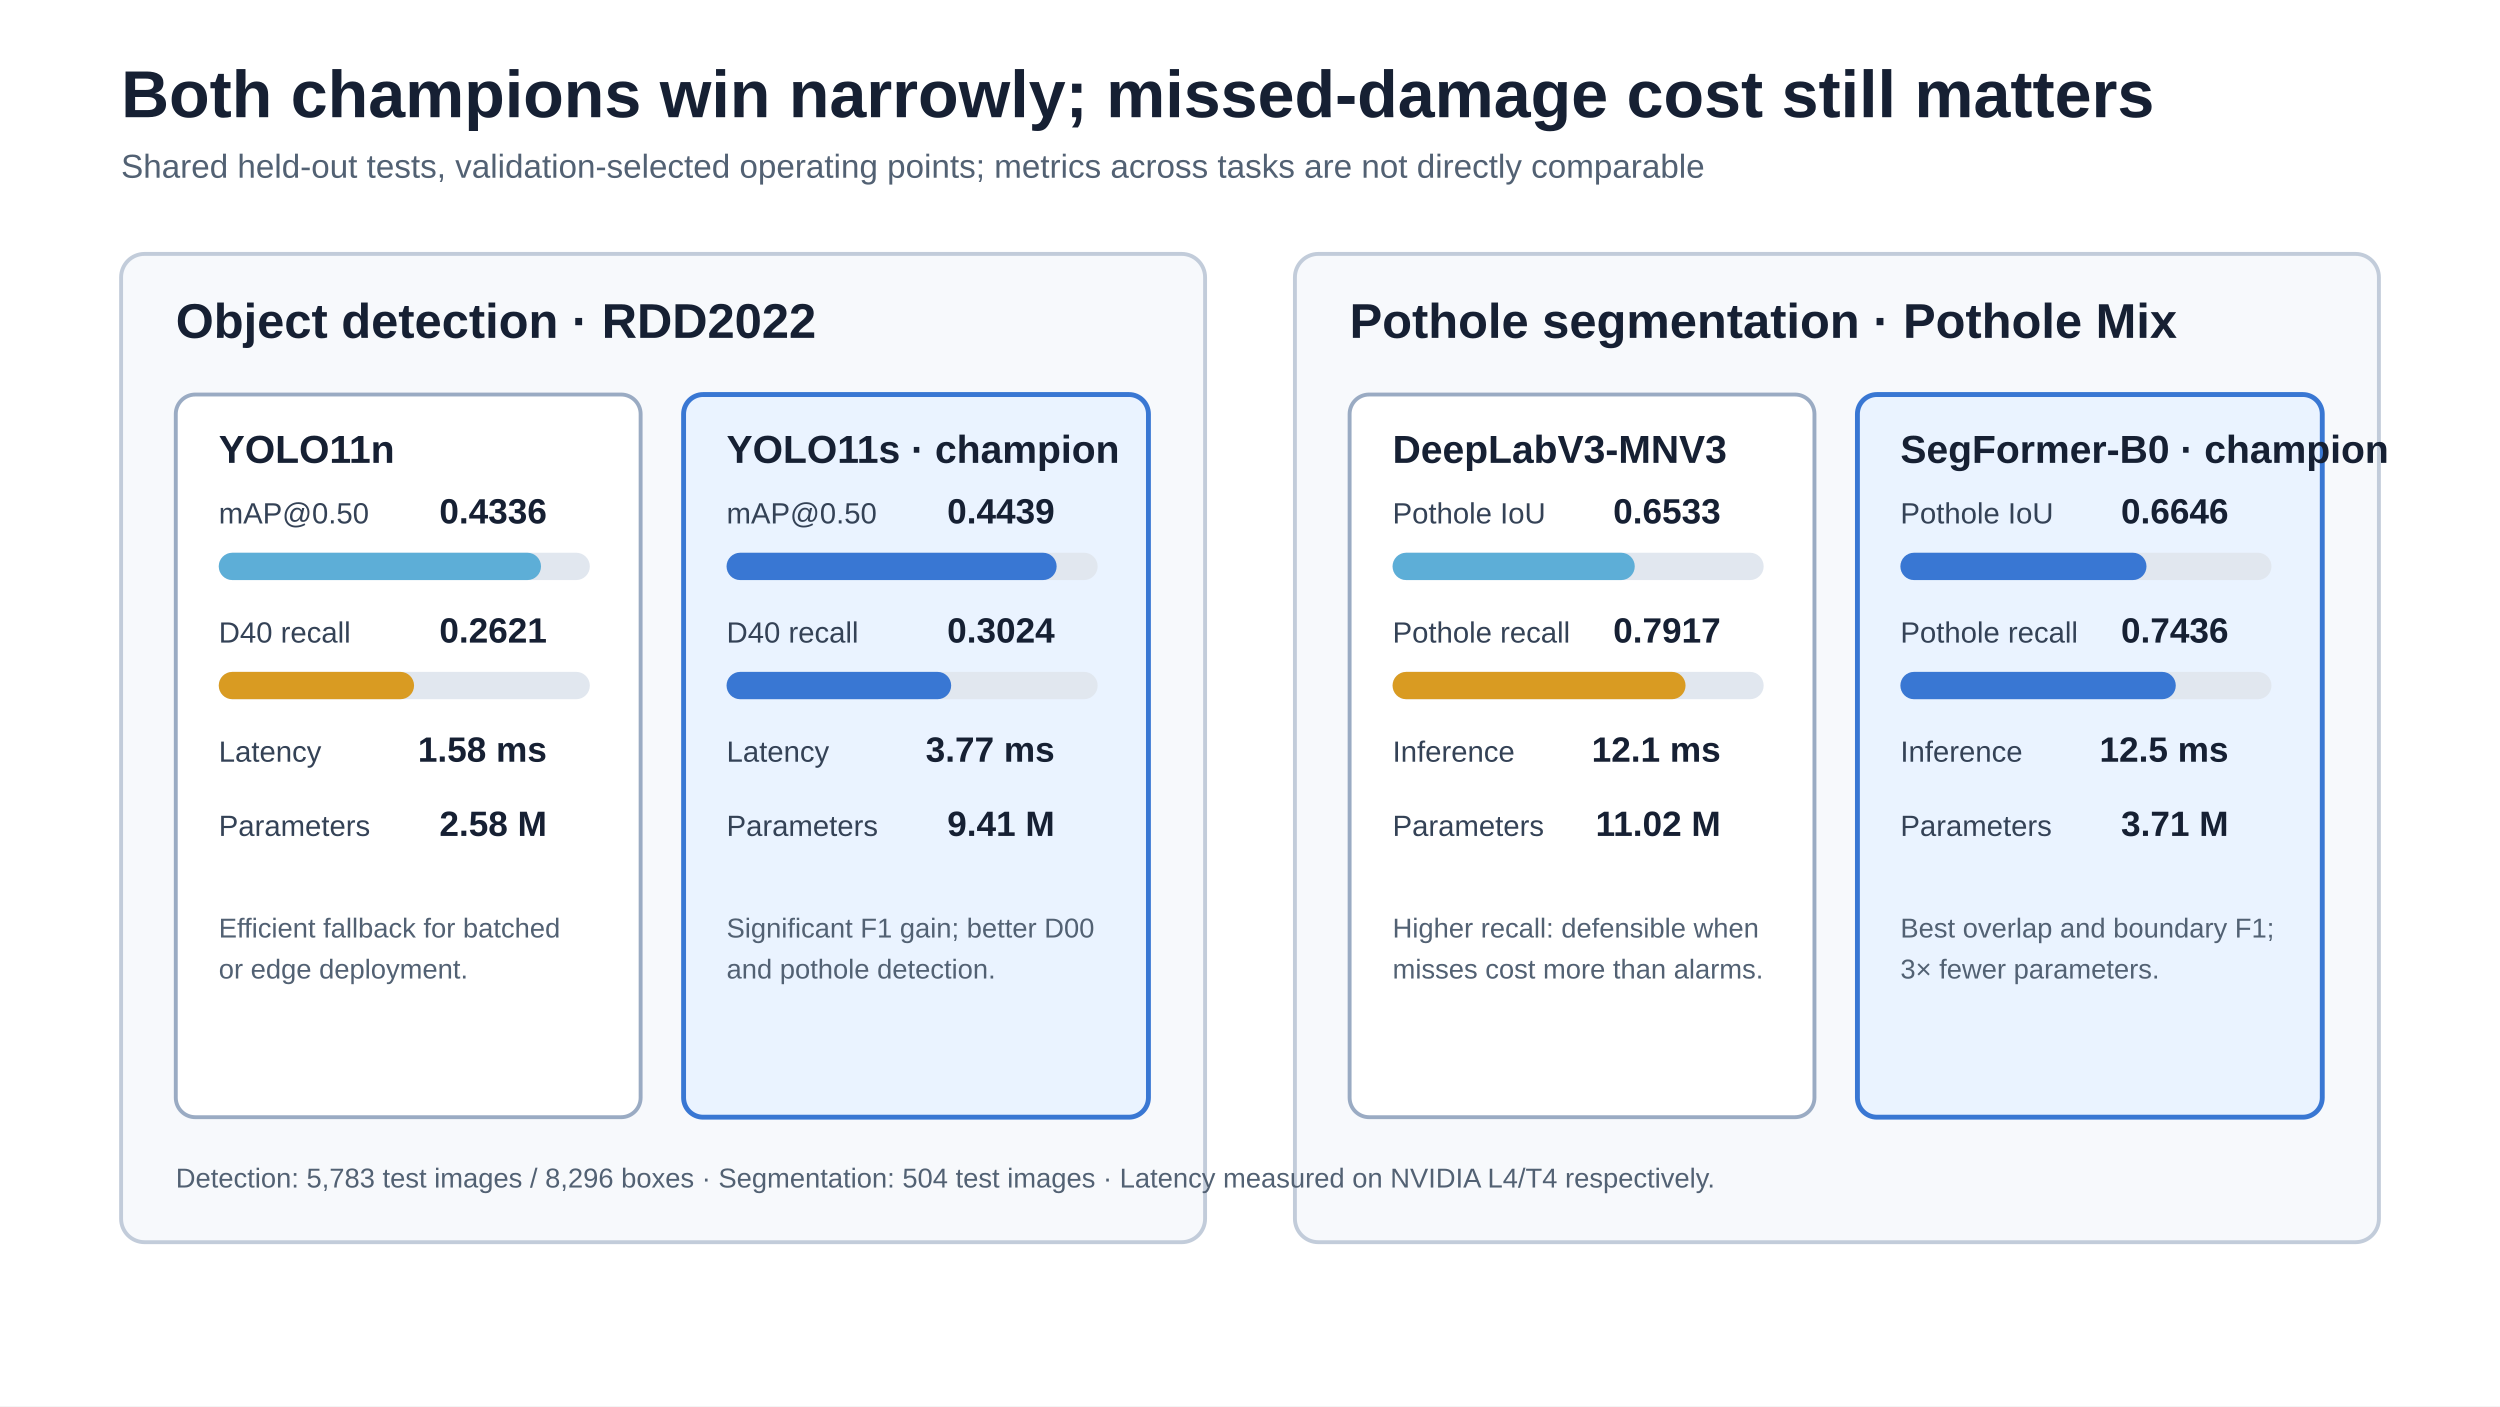
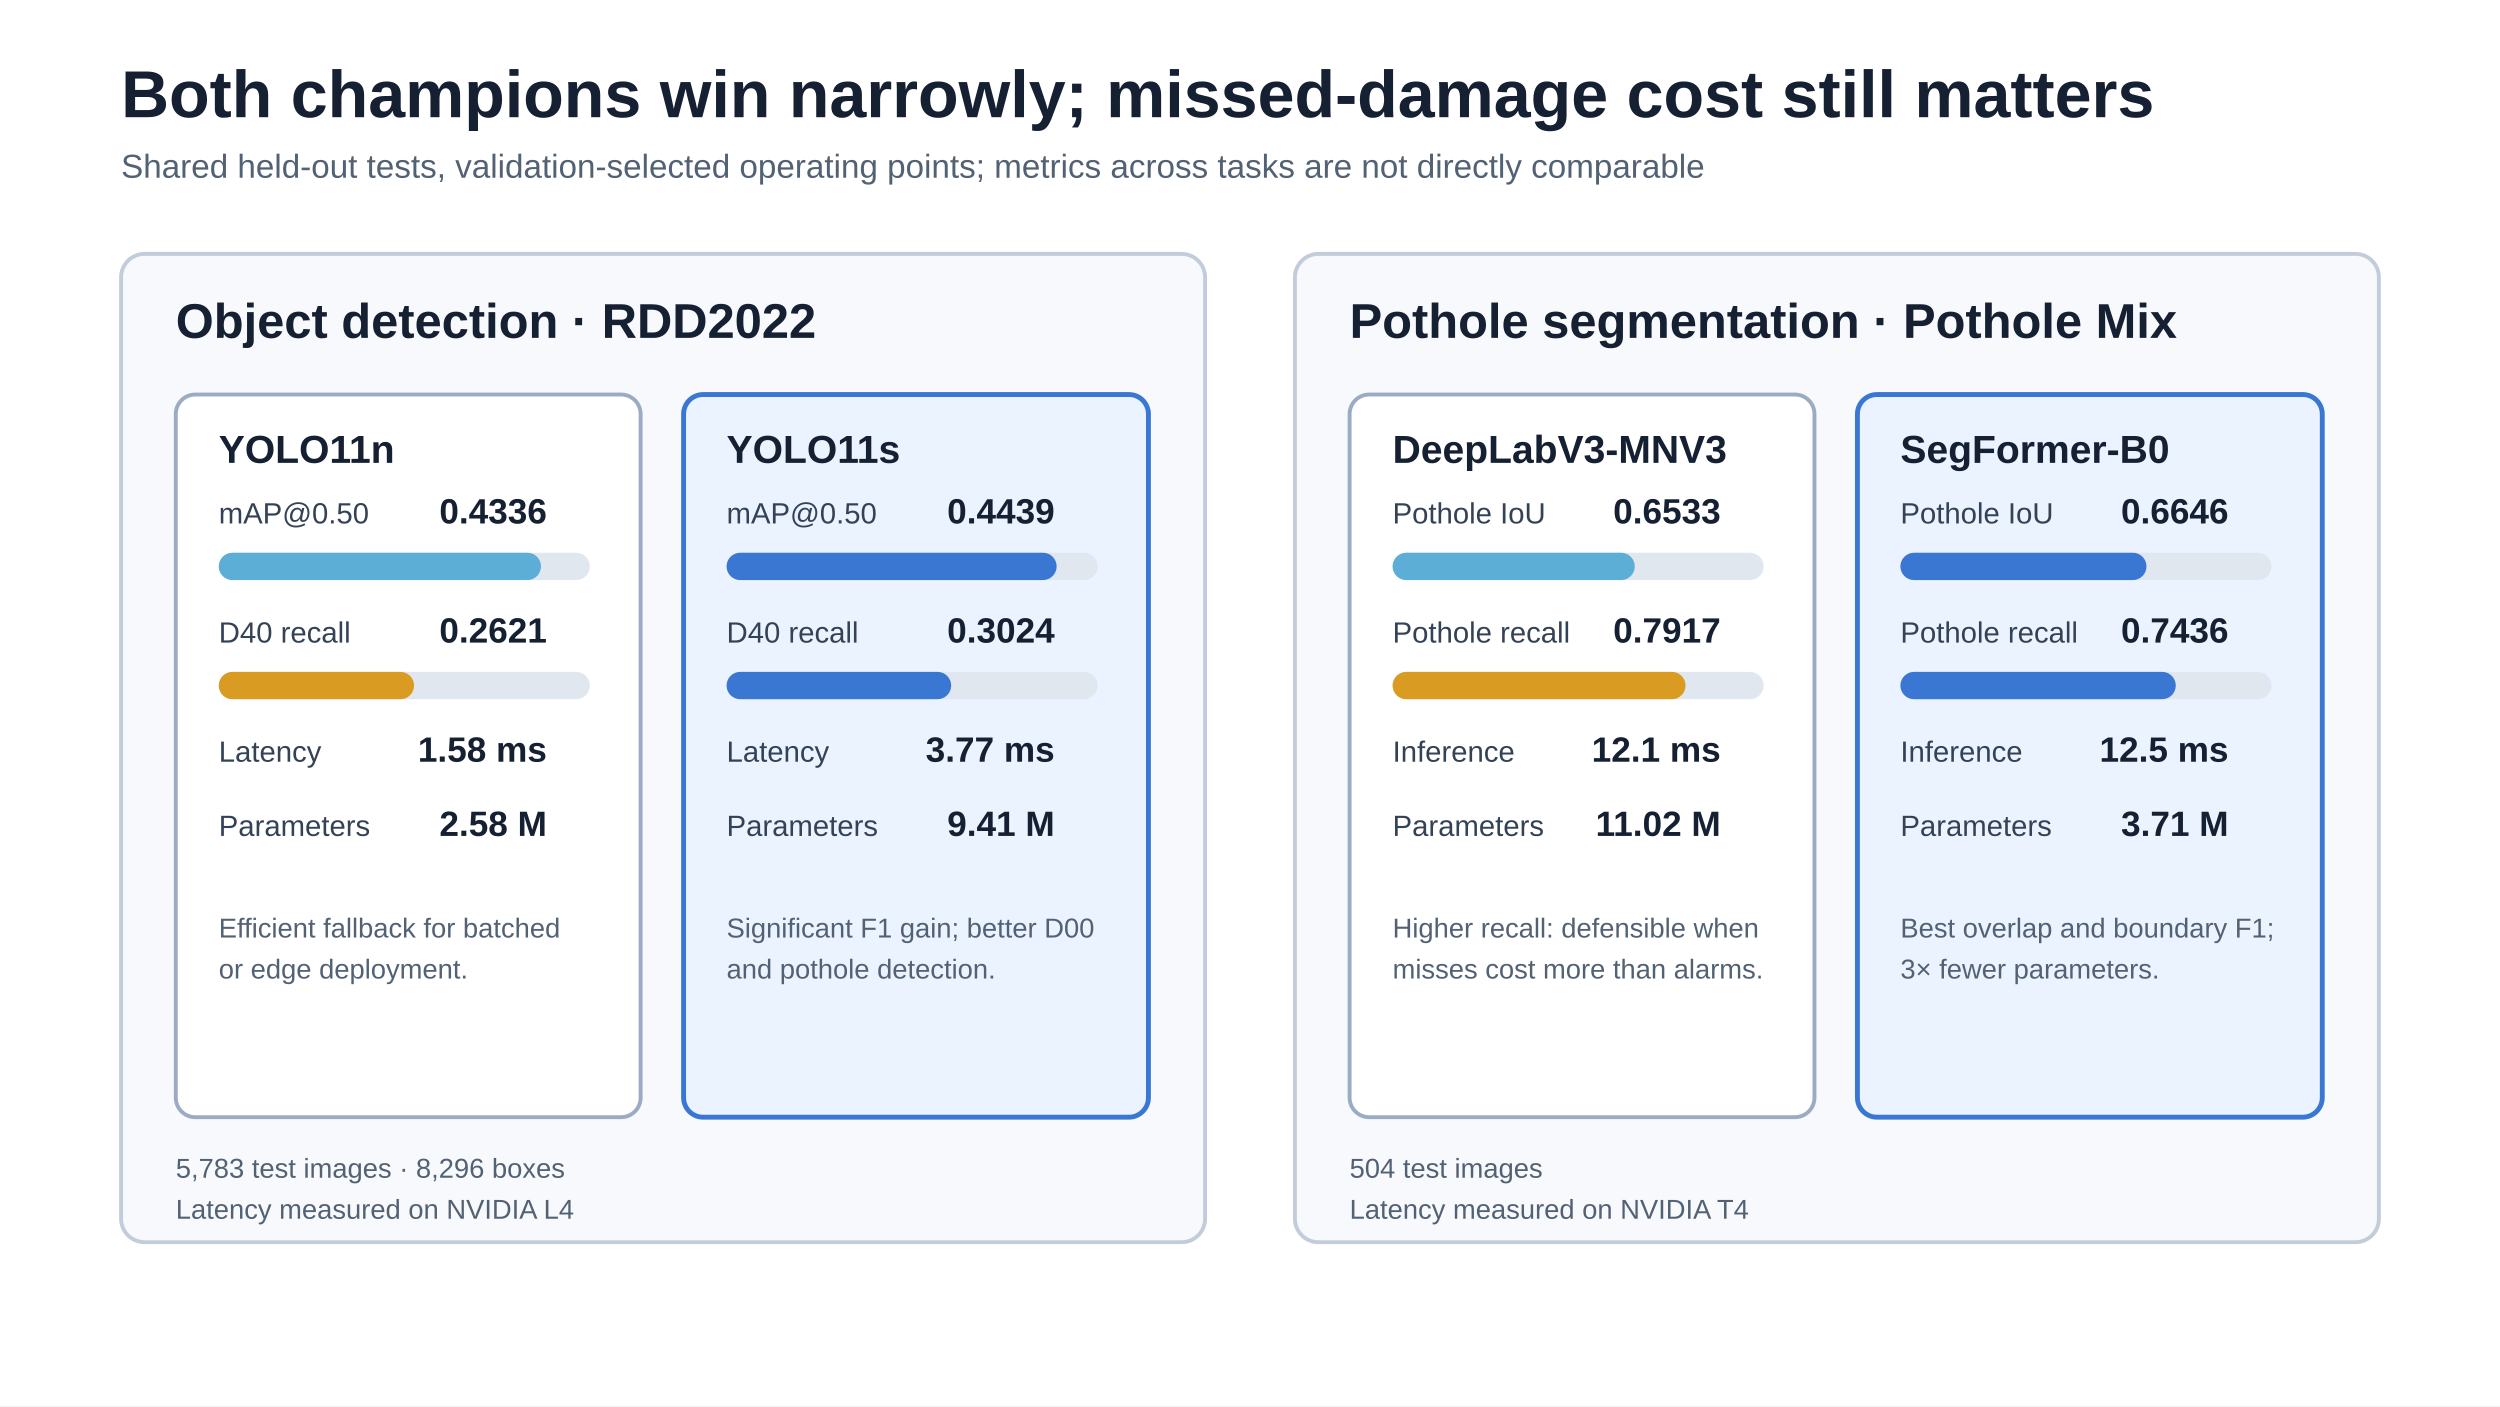
<svg xmlns="http://www.w3.org/2000/svg" width="1280" height="720" viewBox="0 0 1280 720" role="img" aria-labelledby="title desc">
  <style>
    .title{font:700 34px Arial,sans-serif;fill:#162033}.sub{font:400 17px Arial,sans-serif;fill:#526173}
    .ph{font:700 25px Arial,sans-serif;fill:#162033}.mh{font:700 20px Arial,sans-serif;fill:#162033}
    .metric{font:400 15px Arial,sans-serif;fill:#344256}.value{font:700 18px Arial,sans-serif;fill:#162033}
    .note{font:400 14px Arial,sans-serif;fill:#526173}.panel{fill:#f7f9fc;stroke:#c2ccda;stroke-width:2}
    .champ{fill:#eaf3ff;stroke:#3977d3;stroke-width:2.5}.alt{fill:#ffffff;stroke:#9aabc3;stroke-width:2}
    .barbg{fill:#e1e7ef}.blue{fill:#3977d3}.cyan{fill:#5daed7}.gold{fill:#d99b22}
  </style>
  <rect width="1280" height="720" fill="#fff" />
  <text x="62" y="60" class="title">Both champions win narrowly; missed-damage cost still matters</text>
  <text x="62" y="91" class="sub">Shared held-out tests, validation-selected operating points; metrics across tasks are not directly comparable</text>
  <rect x="62" y="130" width="555" height="506" rx="12" class="panel" />
  <text x="90" y="173" class="ph">Object detection · RDD2022</text>
  <rect x="90" y="202" width="238" height="370" rx="10" class="alt" />
  <text x="112" y="237" class="mh">YOLO11n</text>
  <text x="112" y="268" class="metric">mAP@0.50</text>
  <text x="280" y="268" text-anchor="end" class="value">0.4336</text>
  <rect x="112" y="283" width="190" height="14" rx="7" class="barbg" />
  <rect x="112" y="283" width="165" height="14" rx="7" class="cyan" />
  <text x="112" y="329" class="metric">D40 recall</text>
  <text x="280" y="329" text-anchor="end" class="value">0.2621</text>
  <rect x="112" y="344" width="190" height="14" rx="7" class="barbg" />
  <rect x="112" y="344" width="100" height="14" rx="7" class="gold" />
  <text x="112" y="390" class="metric">Latency</text>
  <text x="280" y="390" text-anchor="end" class="value">1.58 ms</text>
  <text x="112" y="428" class="metric">Parameters</text>
  <text x="280" y="428" text-anchor="end" class="value">2.58 M</text>
  <text x="112" y="480" class="note">Efficient fallback for batched</text>
  <text x="112" y="501" class="note">or edge deployment.</text>
  <rect x="350" y="202" width="238" height="370" rx="10" class="champ" />
-   <text x="372" y="237" class="mh">YOLO11s · champion</text>
+   <text x="372" y="237" class="mh">YOLO11s</text>
  <text x="372" y="268" class="metric">mAP@0.50</text>
  <text x="540" y="268" text-anchor="end" class="value">0.4439</text>
  <rect x="372" y="283" width="190" height="14" rx="7" class="barbg" />
  <rect x="372" y="283" width="169" height="14" rx="7" class="blue" />
  <text x="372" y="329" class="metric">D40 recall</text>
  <text x="540" y="329" text-anchor="end" class="value">0.3024</text>
  <rect x="372" y="344" width="190" height="14" rx="7" class="barbg" />
  <rect x="372" y="344" width="115" height="14" rx="7" class="blue" />
  <text x="372" y="390" class="metric">Latency</text>
  <text x="540" y="390" text-anchor="end" class="value">3.77 ms</text>
  <text x="372" y="428" class="metric">Parameters</text>
  <text x="540" y="428" text-anchor="end" class="value">9.41 M</text>
  <text x="372" y="480" class="note">Significant F1 gain; better D00</text>
  <text x="372" y="501" class="note">and pothole detection.</text>
  <rect x="663" y="130" width="555" height="506" rx="12" class="panel" />
  <text x="691" y="173" class="ph">Pothole segmentation · Pothole Mix</text>
  <rect x="691" y="202" width="238" height="370" rx="10" class="alt" />
  <text x="713" y="237" class="mh">DeepLabV3-MNV3</text>
  <text x="713" y="268" class="metric">Pothole IoU</text>
  <text x="881" y="268" text-anchor="end" class="value">0.6533</text>
  <rect x="713" y="283" width="190" height="14" rx="7" class="barbg" />
  <rect x="713" y="283" width="124" height="14" rx="7" class="cyan" />
  <text x="713" y="329" class="metric">Pothole recall</text>
  <text x="881" y="329" text-anchor="end" class="value">0.7917</text>
  <rect x="713" y="344" width="190" height="14" rx="7" class="barbg" />
  <rect x="713" y="344" width="150" height="14" rx="7" class="gold" />
  <text x="713" y="390" class="metric">Inference</text>
  <text x="881" y="390" text-anchor="end" class="value">12.1 ms</text>
  <text x="713" y="428" class="metric">Parameters</text>
  <text x="881" y="428" text-anchor="end" class="value">11.02 M</text>
  <text x="713" y="480" class="note">Higher recall: defensible when</text>
  <text x="713" y="501" class="note">misses cost more than alarms.</text>
  <rect x="951" y="202" width="238" height="370" rx="10" class="champ" />
-   <text x="973" y="237" class="mh">SegFormer-B0 · champion</text>
+   <text x="973" y="237" class="mh">SegFormer-B0</text>
  <text x="973" y="268" class="metric">Pothole IoU</text>
  <text x="1141" y="268" text-anchor="end" class="value">0.6646</text>
  <rect x="973" y="283" width="190" height="14" rx="7" class="barbg" />
  <rect x="973" y="283" width="126" height="14" rx="7" class="blue" />
  <text x="973" y="329" class="metric">Pothole recall</text>
  <text x="1141" y="329" text-anchor="end" class="value">0.7436</text>
  <rect x="973" y="344" width="190" height="14" rx="7" class="barbg" />
  <rect x="973" y="344" width="141" height="14" rx="7" class="blue" />
  <text x="973" y="390" class="metric">Inference</text>
  <text x="1141" y="390" text-anchor="end" class="value">12.5 ms</text>
  <text x="973" y="428" class="metric">Parameters</text>
  <text x="1141" y="428" text-anchor="end" class="value">3.71 M</text>
  <text x="973" y="480" class="note">Best overlap and boundary F1;</text>
  <text x="973" y="501" class="note">3× fewer parameters.</text>
-   <text x="90" y="608" class="note">Detection: 5,783 test images / 8,296 boxes · Segmentation: 504 test images · Latency measured on NVIDIA L4/T4 respectively.</text>
+   <text x="90" y="603" class="note">5,783 test images · 8,296 boxes</text>
+   <text x="90" y="624" class="note">Latency measured on NVIDIA L4</text>
+   <text x="691" y="603" class="note">504 test images</text>
+   <text x="691" y="624" class="note">Latency measured on NVIDIA T4</text>
</svg>
